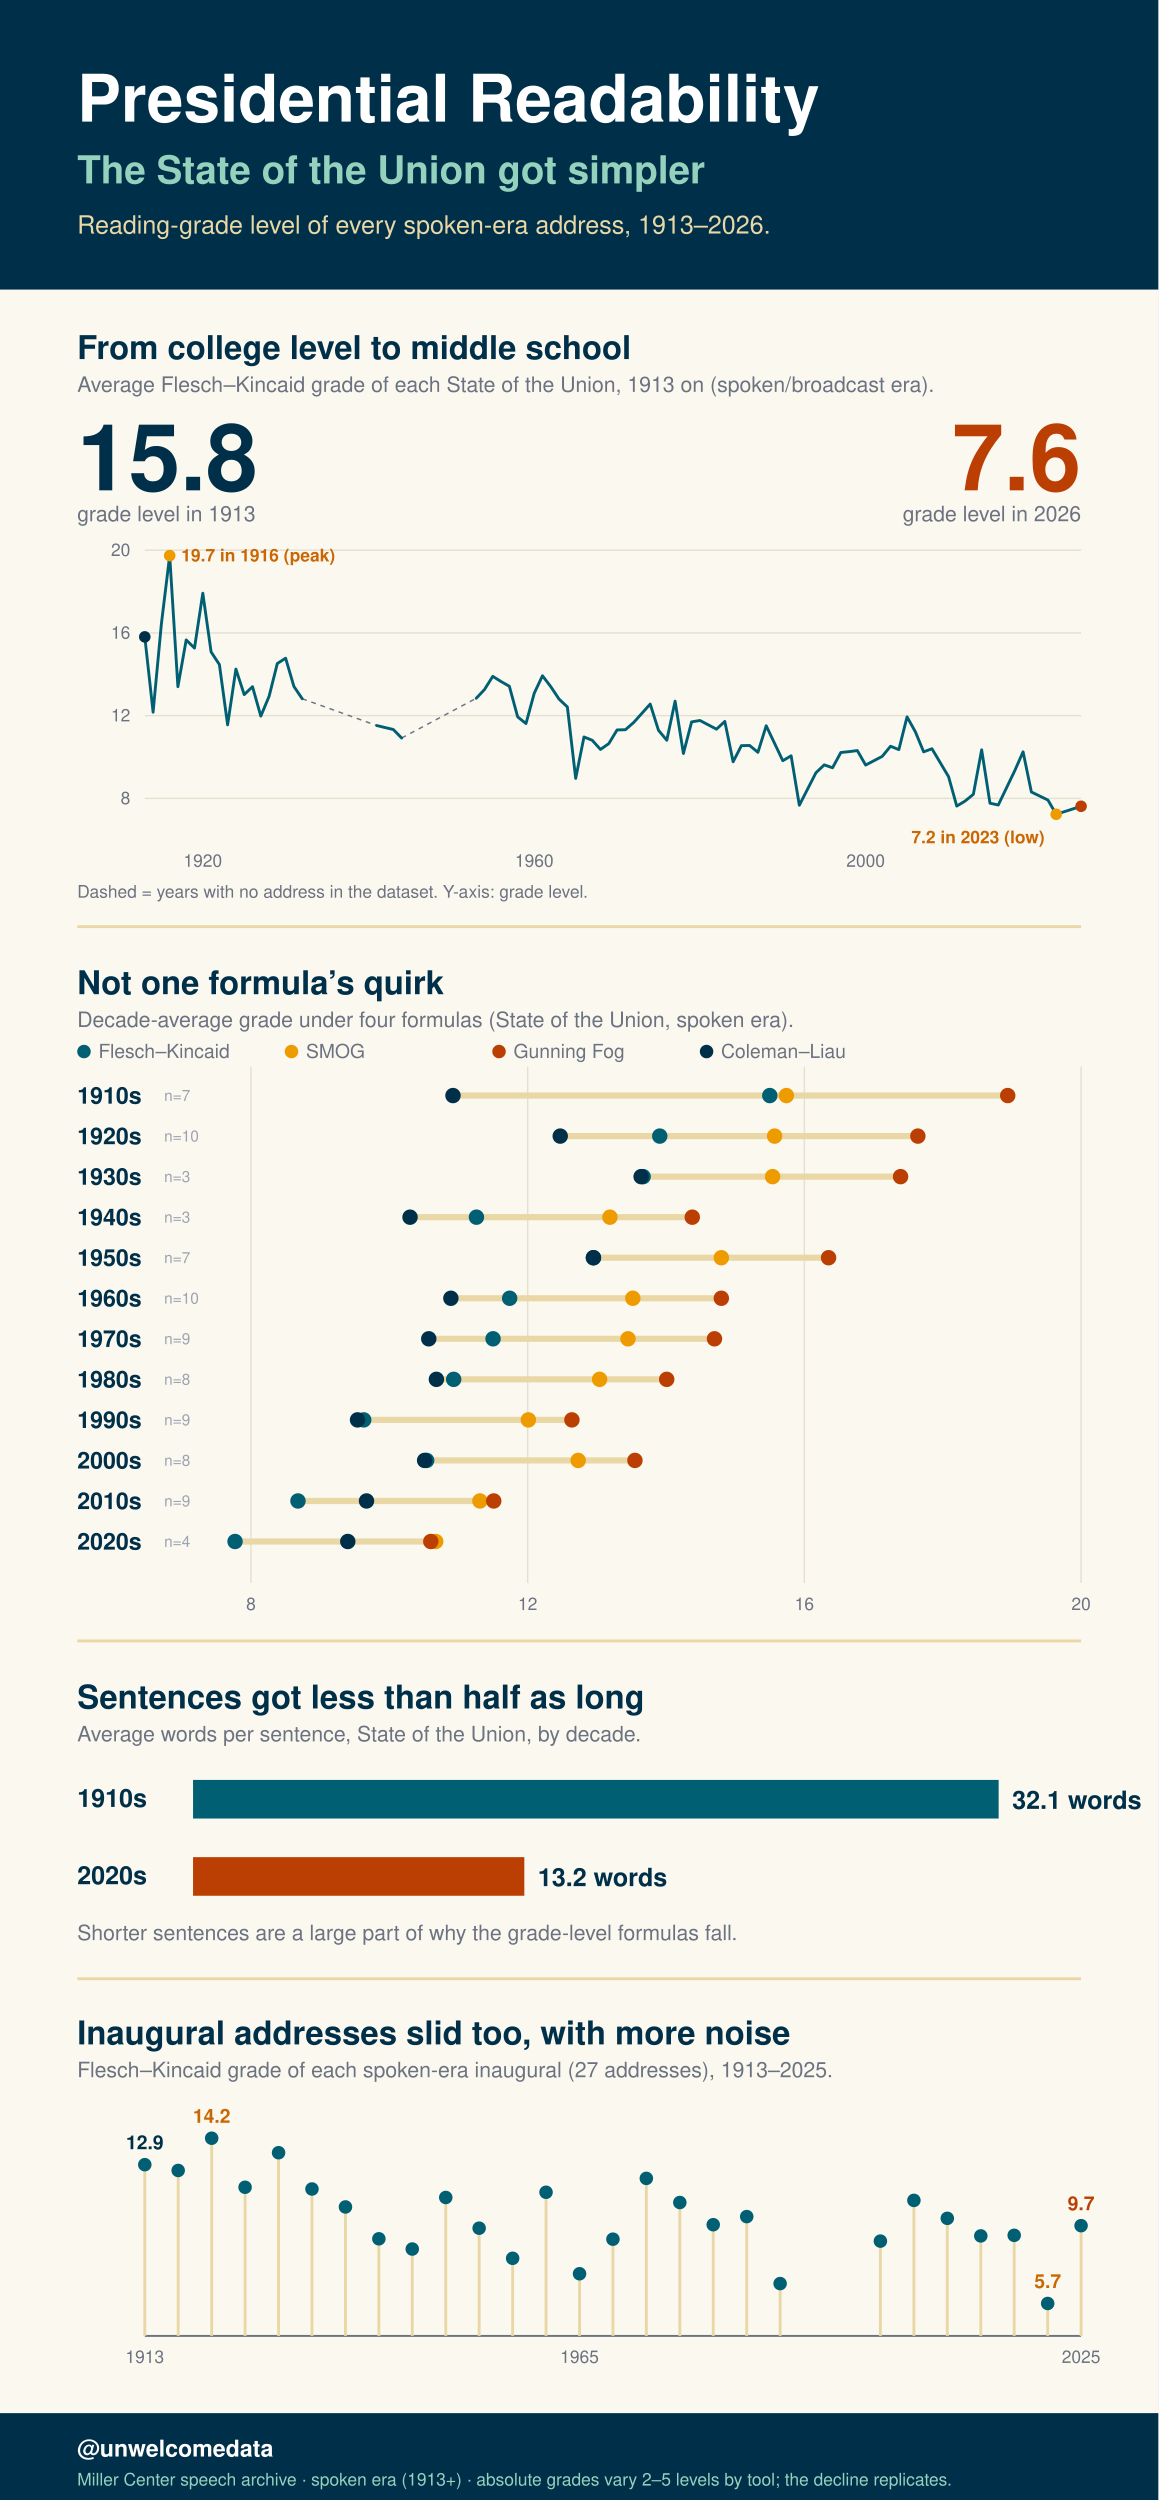
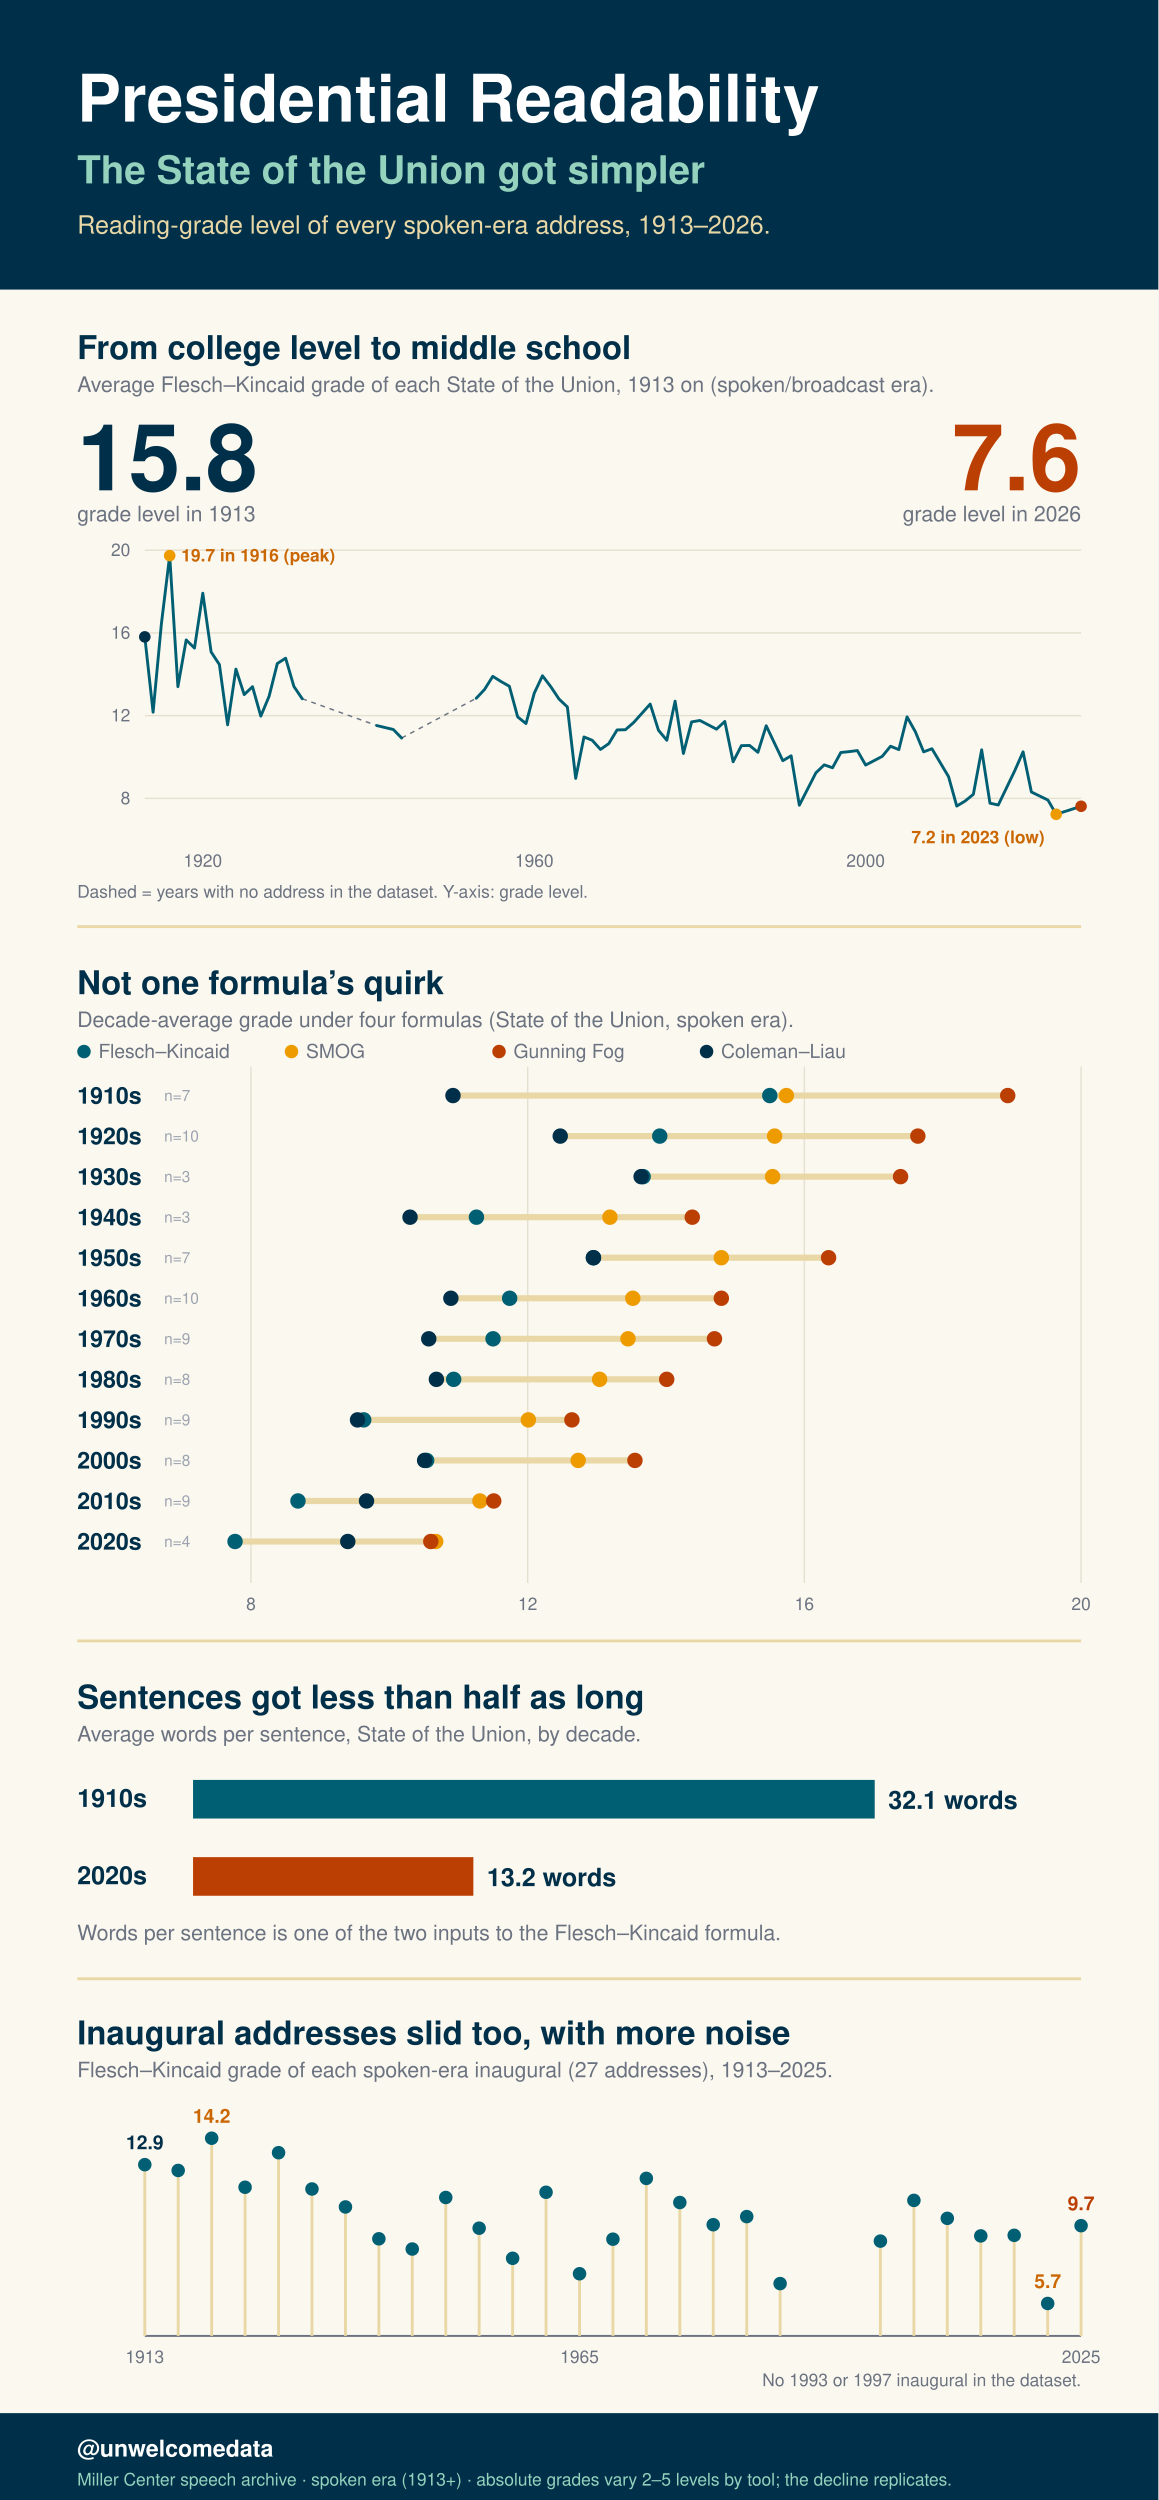
<svg xmlns="http://www.w3.org/2000/svg" width="1200" height="2590" viewBox="0 0 1200 2590" font-family="Helvetica, Arial, sans-serif">
  <rect width="1200" height="2590" fill="#FBF8F0" />
  <rect x="0" y="0" width="1200" height="300" fill="#003049" />
  <text x="80.0" y="126.0" fill="#FFFFFF" font-size="68" font-weight="bold">Presidential Readability</text>
  <text x="80.0" y="190.0" fill="#94D2BD" font-size="40" font-weight="bold">The State of the Union got simpler</text>
  <text x="80.0" y="242.0" fill="#E9D8A6" font-size="26">Reading-grade level of every spoken-era address, 1913–2026.</text>
  <text x="80.0" y="372.0" fill="#003049" font-size="34" font-weight="bold">From college level to middle school</text>
  <text x="80.0" y="406.0" fill="#6B7280" font-size="22">Average Flesch–Kincaid grade of each State of the Union, 1913 on (spoken/broadcast era).</text>
  <text x="80.0" y="508.0" fill="#003049" font-size="96" font-weight="bold">15.8</text>
  <text x="80.0" y="540.0" fill="#6B7280" font-size="22">grade level in 1913</text>
  <text x="1120.0" y="508.0" fill="#BB3E03" font-size="96" font-weight="bold" text-anchor="end">7.6</text>
  <text x="1120.0" y="540.0" fill="#6B7280" font-size="22" text-anchor="end">grade level in 2026</text>
  <line x1="150" y1="827.1" x2="1120" y2="827.1" stroke="#E5E0D0" stroke-width="1.5" />
  <text x="135.0" y="833.1" fill="#6B7280" font-size="18" text-anchor="end">8</text>
  <line x1="150" y1="741.4" x2="1120" y2="741.4" stroke="#E5E0D0" stroke-width="1.5" />
  <text x="135.0" y="747.4" fill="#6B7280" font-size="18" text-anchor="end">12</text>
  <line x1="150" y1="655.7" x2="1120" y2="655.7" stroke="#E5E0D0" stroke-width="1.5" />
  <text x="135.0" y="661.7" fill="#6B7280" font-size="18" text-anchor="end">16</text>
  <line x1="150" y1="570.0" x2="1120" y2="570.0" stroke="#E5E0D0" stroke-width="1.5" />
  <text x="135.0" y="576.0" fill="#6B7280" font-size="18" text-anchor="end">20</text>
  <line x1="313.1" y1="723.9" x2="390.4" y2="751.7" stroke="#6B7280" stroke-width="1.5" stroke-dasharray="5 5" />
  <line x1="416.1" y1="764.6" x2="493.4" y2="723.4" stroke="#6B7280" stroke-width="1.5" stroke-dasharray="5 5" />
  <polyline class="sotu" points="150.0,659.8 158.6,737.8 167.2,646.3 175.8,575.6 184.3,711.4 192.9,663.0 201.5,671.4 210.1,614.6 218.7,675.4 227.3,688.5 235.8,750.9 244.4,693.2 253.0,719.6 261.6,711.4 270.2,741.9 278.8,721.3 287.3,687.4 295.9,681.9 304.5,711.2 313.1,723.9" fill="none" stroke="#005F73" stroke-width="3.0" stroke-linejoin="round" stroke-linecap="round" />
  <polyline class="sotu" points="390.4,751.7 407.5,755.8 416.1,764.6" fill="none" stroke="#005F73" stroke-width="3.0" stroke-linejoin="round" stroke-linecap="round" />
  <polyline class="sotu" points="493.4,723.4 501.9,714.4 510.5,700.7 519.1,706.1 527.7,711.0 536.3,742.7 544.9,749.6 553.5,718.1 562.0,700.1 570.6,711.4 579.2,724.3 587.8,732.4 596.4,806.4 605.0,763.5 613.5,766.9 622.1,776.4 630.7,770.4 639.3,756.2 647.9,756.0 656.5,748.5 673.6,729.4 682.2,756.6 690.8,766.9 699.4,726.4 708.0,780.6 716.5,747.9 725.1,746.4 742.3,755.4 750.9,747.4 759.5,789.2 768.1,772.5 776.6,772.3 785.2,779.4 793.8,751.9 811.0,788.1 819.6,783.0 828.1,834.2 845.3,800.6 853.9,792.4 862.5,795.4 871.1,779.6 879.6,778.7 888.2,777.6 896.8,792.6 914.0,783.6 922.6,773.1 931.2,776.6 939.7,742.7 948.3,758.1 956.9,778.9 965.5,775.7 982.7,804.6 991.2,835.1 999.8,829.9 1008.4,822.9 1017.0,776.8 1025.6,832.1 1034.2,834.0 1051.3,798.4 1059.9,778.9 1068.5,820.5 1085.7,828.9 1094.2,843.6 1120.0,835.3" fill="none" stroke="#005F73" stroke-width="3.0" stroke-linejoin="round" stroke-linecap="round" />
  <circle class="dot" data-year="1913" cx="150.0" cy="659.8" r="6.0" fill="#003049" />
  <circle class="dot" data-year="2026" cx="1120.0" cy="835.3" r="6.0" fill="#BB3E03" />
  <circle class="dot" data-year="1916" cx="175.8" cy="575.6" r="6.0" fill="#EE9B00" />
  <circle class="dot" data-year="2023" cx="1094.2" cy="843.6" r="6.0" fill="#EE9B00" />
  <text x="187.8" y="581.6" fill="#CA6702" font-size="18" font-weight="bold">19.7 in 1916 (peak)</text>
  <text x="1082.2" y="873.6" fill="#CA6702" font-size="18" font-weight="bold" text-anchor="end">7.2 in 2023 (low)</text>
  <text x="210.1" y="898.0" fill="#6B7280" font-size="18" text-anchor="middle">1920</text>
  <text x="553.5" y="898.0" fill="#6B7280" font-size="18" text-anchor="middle">1960</text>
  <text x="896.8" y="898.0" fill="#6B7280" font-size="18" text-anchor="middle">2000</text>
  <text x="80.0" y="930.0" fill="#6B7280" font-size="18">Dashed = years with no address in the dataset. Y-axis: grade level.</text>
  <line x1="80" y1="960" x2="1120" y2="960" stroke="#E9D8A6" stroke-width="3" />
  <text x="80.0" y="1030.0" fill="#003049" font-size="34" font-weight="bold">Not one formula’s quirk</text>
  <text x="80.0" y="1064.0" fill="#6B7280" font-size="22">Decade-average grade under four formulas (State of the Union, spoken era).</text>
  <circle cx="87.0" cy="1089.4" r="7" fill="#005F73" />
  <text x="102.0" y="1096.0" fill="#6B7280" font-size="20">Flesch–Kincaid</text>
  <circle cx="302.0" cy="1089.4" r="7" fill="#EE9B00" />
  <text x="317.0" y="1096.0" fill="#6B7280" font-size="20">SMOG</text>
  <circle cx="517.0" cy="1089.4" r="7" fill="#BB3E03" />
  <text x="532.0" y="1096.0" fill="#6B7280" font-size="20">Gunning Fog</text>
  <circle cx="732.0" cy="1089.4" r="7" fill="#003049" />
  <text x="747.0" y="1096.0" fill="#6B7280" font-size="20">Coleman–Liau</text>
  <line x1="260.0" y1="1105" x2="260.0" y2="1640" stroke="#E5E0D0" stroke-width="1.5" />
  <text x="260.0" y="1668.0" fill="#6B7280" font-size="18" text-anchor="middle">8</text>
  <line x1="546.7" y1="1105" x2="546.7" y2="1640" stroke="#E5E0D0" stroke-width="1.5" />
  <text x="546.7" y="1668.0" fill="#6B7280" font-size="18" text-anchor="middle">12</text>
  <line x1="833.3" y1="1105" x2="833.3" y2="1640" stroke="#E5E0D0" stroke-width="1.5" />
  <text x="833.3" y="1668.0" fill="#6B7280" font-size="18" text-anchor="middle">16</text>
  <line x1="1120.0" y1="1105" x2="1120.0" y2="1640" stroke="#E5E0D0" stroke-width="1.5" />
  <text x="1120.0" y="1668.0" fill="#6B7280" font-size="18" text-anchor="middle">20</text>
  <line x1="469.3" y1="1135.0" x2="1044.0" y2="1135.0" stroke="#E9D8A6" stroke-width="6.4" stroke-linecap="round" />
  <text x="80.0" y="1143.4" fill="#003049" font-size="24" font-weight="bold">1910s</text>
  <text x="170.0" y="1140.6" fill="#9CA3AF" font-size="16">n=7</text>
  <circle class="fdot" data-decade="1910" data-f="fk_grade" cx="797.5" cy="1135.0" r="8" fill="#005F73" />
  <circle class="fdot" data-decade="1910" data-f="smog_index" cx="814.7" cy="1135.0" r="8" fill="#EE9B00" />
  <circle class="fdot" data-decade="1910" data-f="gunning_fog" cx="1044.0" cy="1135.0" r="8" fill="#BB3E03" />
  <circle class="fdot" data-decade="1910" data-f="coleman_liau" cx="469.3" cy="1135.0" r="8" fill="#003049" />
  <line x1="580.4" y1="1177.0" x2="950.9" y2="1177.0" stroke="#E9D8A6" stroke-width="6.4" stroke-linecap="round" />
  <text x="80.0" y="1185.4" fill="#003049" font-size="24" font-weight="bold">1920s</text>
  <text x="170.0" y="1182.6" fill="#9CA3AF" font-size="16">n=10</text>
  <circle class="fdot" data-decade="1920" data-f="fk_grade" cx="683.5" cy="1177.0" r="8" fill="#005F73" />
  <circle class="fdot" data-decade="1920" data-f="smog_index" cx="802.5" cy="1177.0" r="8" fill="#EE9B00" />
  <circle class="fdot" data-decade="1920" data-f="gunning_fog" cx="950.9" cy="1177.0" r="8" fill="#BB3E03" />
  <circle class="fdot" data-decade="1920" data-f="coleman_liau" cx="580.4" cy="1177.0" r="8" fill="#003049" />
  <line x1="664.2" y1="1219.0" x2="933.0" y2="1219.0" stroke="#E9D8A6" stroke-width="6.4" stroke-linecap="round" />
  <text x="80.0" y="1227.4" fill="#003049" font-size="24" font-weight="bold">1930s</text>
  <text x="170.0" y="1224.6" fill="#9CA3AF" font-size="16">n=3</text>
  <circle class="fdot" data-decade="1930" data-f="fk_grade" cx="666.3" cy="1219.0" r="8" fill="#005F73" />
  <circle class="fdot" data-decade="1930" data-f="smog_index" cx="800.4" cy="1219.0" r="8" fill="#EE9B00" />
  <circle class="fdot" data-decade="1930" data-f="gunning_fog" cx="933.0" cy="1219.0" r="8" fill="#BB3E03" />
  <circle class="fdot" data-decade="1930" data-f="coleman_liau" cx="664.2" cy="1219.0" r="8" fill="#003049" />
  <line x1="424.8" y1="1261.0" x2="717.2" y2="1261.0" stroke="#E9D8A6" stroke-width="6.4" stroke-linecap="round" />
  <text x="80.0" y="1269.4" fill="#003049" font-size="24" font-weight="bold">1940s</text>
  <text x="170.0" y="1266.6" fill="#9CA3AF" font-size="16">n=3</text>
  <circle class="fdot" data-decade="1940" data-f="fk_grade" cx="493.6" cy="1261.0" r="8" fill="#005F73" />
  <circle class="fdot" data-decade="1940" data-f="smog_index" cx="631.9" cy="1261.0" r="8" fill="#EE9B00" />
  <circle class="fdot" data-decade="1940" data-f="gunning_fog" cx="717.2" cy="1261.0" r="8" fill="#BB3E03" />
  <circle class="fdot" data-decade="1940" data-f="coleman_liau" cx="424.8" cy="1261.0" r="8" fill="#003049" />
  <line x1="614.8" y1="1303.0" x2="858.4" y2="1303.0" stroke="#E9D8A6" stroke-width="6.4" stroke-linecap="round" />
  <text x="80.0" y="1311.4" fill="#003049" font-size="24" font-weight="bold">1950s</text>
  <text x="170.0" y="1308.6" fill="#9CA3AF" font-size="16">n=7</text>
  <circle class="fdot" data-decade="1950" data-f="fk_grade" cx="614.8" cy="1303.0" r="8" fill="#005F73" />
  <circle class="fdot" data-decade="1950" data-f="smog_index" cx="747.3" cy="1303.0" r="8" fill="#EE9B00" />
  <circle class="fdot" data-decade="1950" data-f="gunning_fog" cx="858.4" cy="1303.0" r="8" fill="#BB3E03" />
  <circle class="fdot" data-decade="1950" data-f="coleman_liau" cx="614.8" cy="1303.0" r="8" fill="#003049" />
  <line x1="467.1" y1="1345.0" x2="747.3" y2="1345.0" stroke="#E9D8A6" stroke-width="6.4" stroke-linecap="round" />
  <text x="80.0" y="1353.4" fill="#003049" font-size="24" font-weight="bold">1960s</text>
  <text x="170.0" y="1350.6" fill="#9CA3AF" font-size="16">n=10</text>
  <circle class="fdot" data-decade="1960" data-f="fk_grade" cx="528.0" cy="1345.0" r="8" fill="#005F73" />
  <circle class="fdot" data-decade="1960" data-f="smog_index" cx="655.6" cy="1345.0" r="8" fill="#EE9B00" />
  <circle class="fdot" data-decade="1960" data-f="gunning_fog" cx="747.3" cy="1345.0" r="8" fill="#BB3E03" />
  <circle class="fdot" data-decade="1960" data-f="coleman_liau" cx="467.1" cy="1345.0" r="8" fill="#003049" />
  <line x1="444.2" y1="1387.0" x2="740.2" y2="1387.0" stroke="#E9D8A6" stroke-width="6.4" stroke-linecap="round" />
  <text x="80.0" y="1395.4" fill="#003049" font-size="24" font-weight="bold">1970s</text>
  <text x="170.0" y="1392.6" fill="#9CA3AF" font-size="16">n=9</text>
  <circle class="fdot" data-decade="1970" data-f="fk_grade" cx="510.8" cy="1387.0" r="8" fill="#005F73" />
  <circle class="fdot" data-decade="1970" data-f="smog_index" cx="650.6" cy="1387.0" r="8" fill="#EE9B00" />
  <circle class="fdot" data-decade="1970" data-f="gunning_fog" cx="740.2" cy="1387.0" r="8" fill="#BB3E03" />
  <circle class="fdot" data-decade="1970" data-f="coleman_liau" cx="444.2" cy="1387.0" r="8" fill="#003049" />
  <line x1="452.1" y1="1429.0" x2="690.7" y2="1429.0" stroke="#E9D8A6" stroke-width="6.4" stroke-linecap="round" />
  <text x="80.0" y="1437.4" fill="#003049" font-size="24" font-weight="bold">1980s</text>
  <text x="170.0" y="1434.6" fill="#9CA3AF" font-size="16">n=8</text>
  <circle class="fdot" data-decade="1980" data-f="fk_grade" cx="470.0" cy="1429.0" r="8" fill="#005F73" />
  <circle class="fdot" data-decade="1980" data-f="smog_index" cx="621.2" cy="1429.0" r="8" fill="#EE9B00" />
  <circle class="fdot" data-decade="1980" data-f="gunning_fog" cx="690.7" cy="1429.0" r="8" fill="#BB3E03" />
  <circle class="fdot" data-decade="1980" data-f="coleman_liau" cx="452.1" cy="1429.0" r="8" fill="#003049" />
  <line x1="370.4" y1="1471.0" x2="592.5" y2="1471.0" stroke="#E9D8A6" stroke-width="6.4" stroke-linecap="round" />
  <text x="80.0" y="1479.4" fill="#003049" font-size="24" font-weight="bold">1990s</text>
  <text x="170.0" y="1476.6" fill="#9CA3AF" font-size="16">n=9</text>
  <circle class="fdot" data-decade="1990" data-f="fk_grade" cx="376.8" cy="1471.0" r="8" fill="#005F73" />
  <circle class="fdot" data-decade="1990" data-f="smog_index" cx="547.4" cy="1471.0" r="8" fill="#EE9B00" />
  <circle class="fdot" data-decade="1990" data-f="gunning_fog" cx="592.5" cy="1471.0" r="8" fill="#BB3E03" />
  <circle class="fdot" data-decade="1990" data-f="coleman_liau" cx="370.4" cy="1471.0" r="8" fill="#003049" />
  <line x1="439.9" y1="1513.0" x2="657.8" y2="1513.0" stroke="#E9D8A6" stroke-width="6.4" stroke-linecap="round" />
  <text x="80.0" y="1521.4" fill="#003049" font-size="24" font-weight="bold">2000s</text>
  <text x="170.0" y="1518.6" fill="#9CA3AF" font-size="16">n=8</text>
  <circle class="fdot" data-decade="2000" data-f="fk_grade" cx="442.0" cy="1513.0" r="8" fill="#005F73" />
  <circle class="fdot" data-decade="2000" data-f="smog_index" cx="599.0" cy="1513.0" r="8" fill="#EE9B00" />
  <circle class="fdot" data-decade="2000" data-f="gunning_fog" cx="657.8" cy="1513.0" r="8" fill="#BB3E03" />
  <circle class="fdot" data-decade="2000" data-f="coleman_liau" cx="439.9" cy="1513.0" r="8" fill="#003049" />
  <line x1="308.7" y1="1555.0" x2="511.5" y2="1555.0" stroke="#E9D8A6" stroke-width="6.4" stroke-linecap="round" />
  <text x="80.0" y="1563.4" fill="#003049" font-size="24" font-weight="bold">2010s</text>
  <text x="170.0" y="1560.6" fill="#9CA3AF" font-size="16">n=9</text>
  <circle class="fdot" data-decade="2010" data-f="fk_grade" cx="308.7" cy="1555.0" r="8" fill="#005F73" />
  <circle class="fdot" data-decade="2010" data-f="smog_index" cx="497.2" cy="1555.0" r="8" fill="#EE9B00" />
  <circle class="fdot" data-decade="2010" data-f="gunning_fog" cx="511.5" cy="1555.0" r="8" fill="#BB3E03" />
  <circle class="fdot" data-decade="2010" data-f="coleman_liau" cx="379.7" cy="1555.0" r="8" fill="#003049" />
  <line x1="243.5" y1="1597.0" x2="451.4" y2="1597.0" stroke="#E9D8A6" stroke-width="6.4" stroke-linecap="round" />
  <text x="80.0" y="1605.4" fill="#003049" font-size="24" font-weight="bold">2020s</text>
  <text x="170.0" y="1602.6" fill="#9CA3AF" font-size="16">n=4</text>
  <circle class="fdot" data-decade="2020" data-f="fk_grade" cx="243.5" cy="1597.0" r="8" fill="#005F73" />
  <circle class="fdot" data-decade="2020" data-f="smog_index" cx="451.4" cy="1597.0" r="8" fill="#EE9B00" />
  <circle class="fdot" data-decade="2020" data-f="gunning_fog" cx="446.3" cy="1597.0" r="8" fill="#BB3E03" />
  <circle class="fdot" data-decade="2020" data-f="coleman_liau" cx="360.3" cy="1597.0" r="8" fill="#003049" />
  <line x1="80" y1="1700" x2="1120" y2="1700" stroke="#E9D8A6" stroke-width="3" />
  <text x="80.0" y="1770.0" fill="#003049" font-size="34" font-weight="bold">Sentences got less than half as long</text>
  <text x="80.0" y="1804.0" fill="#6B7280" font-size="22">Average words per sentence, State of the Union, by decade.</text>
  <text x="80.0" y="1872.0" fill="#003049" font-size="26" font-weight="bold">1910s</text>
-   <rect x="200" y="1844" width="834.6" height="40" fill="#005F73" />
-   <text x="1048.6" y="1874.0" fill="#003049" font-size="26" font-weight="bold">32.1 words</text>
+   <rect x="200" y="1844" width="706.2" height="40" fill="#005F73" />
+   <text x="920.2" y="1874.0" fill="#003049" font-size="26" font-weight="bold">32.1 words</text>
  <text x="80.0" y="1952.0" fill="#003049" font-size="26" font-weight="bold">2020s</text>
-   <rect x="200" y="1924" width="343.2" height="40" fill="#BB3E03" />
-   <text x="557.2" y="1954.0" fill="#003049" font-size="26" font-weight="bold">13.2 words</text>
-   <text x="80.0" y="2010.0" fill="#6B7280" font-size="22">Shorter sentences are a large part of why the grade-level formulas fall.</text>
+   <rect x="200" y="1924" width="290.4" height="40" fill="#BB3E03" />
+   <text x="504.4" y="1954.0" fill="#003049" font-size="26" font-weight="bold">13.2 words</text>
+   <text x="80.0" y="2010.0" fill="#6B7280" font-size="22">Words per sentence is one of the two inputs to the Flesch–Kincaid formula.</text>
  <line x1="80" y1="2050" x2="1120" y2="2050" stroke="#E9D8A6" stroke-width="3" />
  <text x="80.0" y="2118.0" fill="#003049" font-size="34" font-weight="bold">Inaugural addresses slid too, with more noise</text>
  <text x="80.0" y="2152.0" fill="#6B7280" font-size="22">Flesch–Kincaid grade of each spoken-era inaugural (27 addresses), 1913–2025.</text>
  <line x1="150" y1="2420" x2="1120" y2="2420" stroke="#6B7280" stroke-width="2" />
  <line x1="150.0" y1="2420.0" x2="150.0" y2="2242.6" stroke="#E9D8A6" stroke-width="3" />
  <line x1="184.6" y1="2420.0" x2="184.6" y2="2248.6" stroke="#E9D8A6" stroke-width="3" />
  <line x1="219.3" y1="2420.0" x2="219.3" y2="2215.2" stroke="#E9D8A6" stroke-width="3" />
  <line x1="253.9" y1="2420.0" x2="253.9" y2="2266.0" stroke="#E9D8A6" stroke-width="3" />
  <line x1="288.6" y1="2420.0" x2="288.6" y2="2230.2" stroke="#E9D8A6" stroke-width="3" />
  <line x1="323.2" y1="2420.0" x2="323.2" y2="2267.8" stroke="#E9D8A6" stroke-width="3" />
  <line x1="357.9" y1="2420.0" x2="357.9" y2="2286.4" stroke="#E9D8A6" stroke-width="3" />
  <line x1="392.5" y1="2420.0" x2="392.5" y2="2319.4" stroke="#E9D8A6" stroke-width="3" />
  <line x1="427.1" y1="2420.0" x2="427.1" y2="2330.0" stroke="#E9D8A6" stroke-width="3" />
  <line x1="461.8" y1="2420.0" x2="461.8" y2="2276.6" stroke="#E9D8A6" stroke-width="3" />
  <line x1="496.4" y1="2420.0" x2="496.4" y2="2308.4" stroke="#E9D8A6" stroke-width="3" />
  <line x1="531.1" y1="2420.0" x2="531.1" y2="2339.6" stroke="#E9D8A6" stroke-width="3" />
  <line x1="565.7" y1="2420.0" x2="565.7" y2="2271.2" stroke="#E9D8A6" stroke-width="3" />
  <line x1="600.4" y1="2420.0" x2="600.4" y2="2355.6" stroke="#E9D8A6" stroke-width="3" />
  <line x1="635.0" y1="2420.0" x2="635.0" y2="2319.8" stroke="#E9D8A6" stroke-width="3" />
  <line x1="669.6" y1="2420.0" x2="669.6" y2="2256.8" stroke="#E9D8A6" stroke-width="3" />
  <line x1="704.3" y1="2420.0" x2="704.3" y2="2281.8" stroke="#E9D8A6" stroke-width="3" />
  <line x1="738.9" y1="2420.0" x2="738.9" y2="2304.8" stroke="#E9D8A6" stroke-width="3" />
  <line x1="773.6" y1="2420.0" x2="773.6" y2="2296.4" stroke="#E9D8A6" stroke-width="3" />
  <line x1="808.2" y1="2420.0" x2="808.2" y2="2365.8" stroke="#E9D8A6" stroke-width="3" />
  <line x1="912.1" y1="2420.0" x2="912.1" y2="2321.8" stroke="#E9D8A6" stroke-width="3" />
  <line x1="946.8" y1="2420.0" x2="946.8" y2="2279.6" stroke="#E9D8A6" stroke-width="3" />
  <line x1="981.4" y1="2420.0" x2="981.4" y2="2298.2" stroke="#E9D8A6" stroke-width="3" />
  <line x1="1016.1" y1="2420.0" x2="1016.1" y2="2316.4" stroke="#E9D8A6" stroke-width="3" />
  <line x1="1050.7" y1="2420.0" x2="1050.7" y2="2315.8" stroke="#E9D8A6" stroke-width="3" />
  <line x1="1085.4" y1="2420.0" x2="1085.4" y2="2386.4" stroke="#E9D8A6" stroke-width="3" />
  <line x1="1120.0" y1="2420.0" x2="1120.0" y2="2305.8" stroke="#E9D8A6" stroke-width="3" />
  <circle class="idot" data-year="1913" cx="150.0" cy="2242.6" r="7" fill="#005F73" />
  <circle class="idot" data-year="1917" cx="184.6" cy="2248.6" r="7" fill="#005F73" />
  <circle class="idot" data-year="1921" cx="219.3" cy="2215.2" r="7" fill="#005F73" />
  <circle class="idot" data-year="1925" cx="253.9" cy="2266.0" r="7" fill="#005F73" />
  <circle class="idot" data-year="1929" cx="288.6" cy="2230.2" r="7" fill="#005F73" />
  <circle class="idot" data-year="1933" cx="323.2" cy="2267.8" r="7" fill="#005F73" />
  <circle class="idot" data-year="1937" cx="357.9" cy="2286.4" r="7" fill="#005F73" />
  <circle class="idot" data-year="1941" cx="392.5" cy="2319.4" r="7" fill="#005F73" />
  <circle class="idot" data-year="1945" cx="427.1" cy="2330.0" r="7" fill="#005F73" />
  <circle class="idot" data-year="1949" cx="461.8" cy="2276.6" r="7" fill="#005F73" />
  <circle class="idot" data-year="1953" cx="496.4" cy="2308.4" r="7" fill="#005F73" />
  <circle class="idot" data-year="1957" cx="531.1" cy="2339.6" r="7" fill="#005F73" />
  <circle class="idot" data-year="1961" cx="565.7" cy="2271.2" r="7" fill="#005F73" />
  <circle class="idot" data-year="1965" cx="600.4" cy="2355.6" r="7" fill="#005F73" />
  <circle class="idot" data-year="1969" cx="635.0" cy="2319.8" r="7" fill="#005F73" />
  <circle class="idot" data-year="1973" cx="669.6" cy="2256.8" r="7" fill="#005F73" />
  <circle class="idot" data-year="1977" cx="704.3" cy="2281.8" r="7" fill="#005F73" />
  <circle class="idot" data-year="1981" cx="738.9" cy="2304.8" r="7" fill="#005F73" />
  <circle class="idot" data-year="1985" cx="773.6" cy="2296.4" r="7" fill="#005F73" />
  <circle class="idot" data-year="1989" cx="808.2" cy="2365.8" r="7" fill="#005F73" />
  <circle class="idot" data-year="2001" cx="912.1" cy="2321.8" r="7" fill="#005F73" />
  <circle class="idot" data-year="2005" cx="946.8" cy="2279.6" r="7" fill="#005F73" />
  <circle class="idot" data-year="2009" cx="981.4" cy="2298.2" r="7" fill="#005F73" />
  <circle class="idot" data-year="2013" cx="1016.1" cy="2316.4" r="7" fill="#005F73" />
  <circle class="idot" data-year="2017" cx="1050.7" cy="2315.8" r="7" fill="#005F73" />
  <circle class="idot" data-year="2021" cx="1085.4" cy="2386.4" r="7" fill="#005F73" />
  <circle class="idot" data-year="2025" cx="1120.0" cy="2305.8" r="7" fill="#005F73" />
  <text x="150.0" y="2226.6" fill="#003049" font-size="20" font-weight="bold" text-anchor="middle">12.9</text>
  <text x="219.3" y="2199.2" fill="#CA6702" font-size="20" font-weight="bold" text-anchor="middle">14.2</text>
  <text x="1085.4" y="2370.4" fill="#CA6702" font-size="20" font-weight="bold" text-anchor="middle">5.7</text>
  <text x="1120.0" y="2289.8" fill="#BB3E03" font-size="20" font-weight="bold" text-anchor="middle">9.7</text>
+   <text x="1120.0" y="2472.0" fill="#6B7280" font-size="18" text-anchor="end">No 1993 or 1997 inaugural in the dataset.</text>
  <text x="150.0" y="2448.0" fill="#6B7280" font-size="18" text-anchor="middle">1913</text>
  <text x="600.4" y="2448.0" fill="#6B7280" font-size="18" text-anchor="middle">1965</text>
  <text x="1120.0" y="2448.0" fill="#6B7280" font-size="18" text-anchor="middle">2025</text>
  <rect x="0" y="2500" width="1200" height="90" fill="#003049" />
  <text x="80.0" y="2545.0" fill="#FFFFFF" font-size="24" font-weight="bold">@unwelcomedata</text>
  <text x="80.0" y="2575.0" fill="#94D2BD" font-size="18">Miller Center speech archive · spoken era (1913+) · absolute grades vary 2–5 levels by tool; the decline replicates.</text>
</svg>
